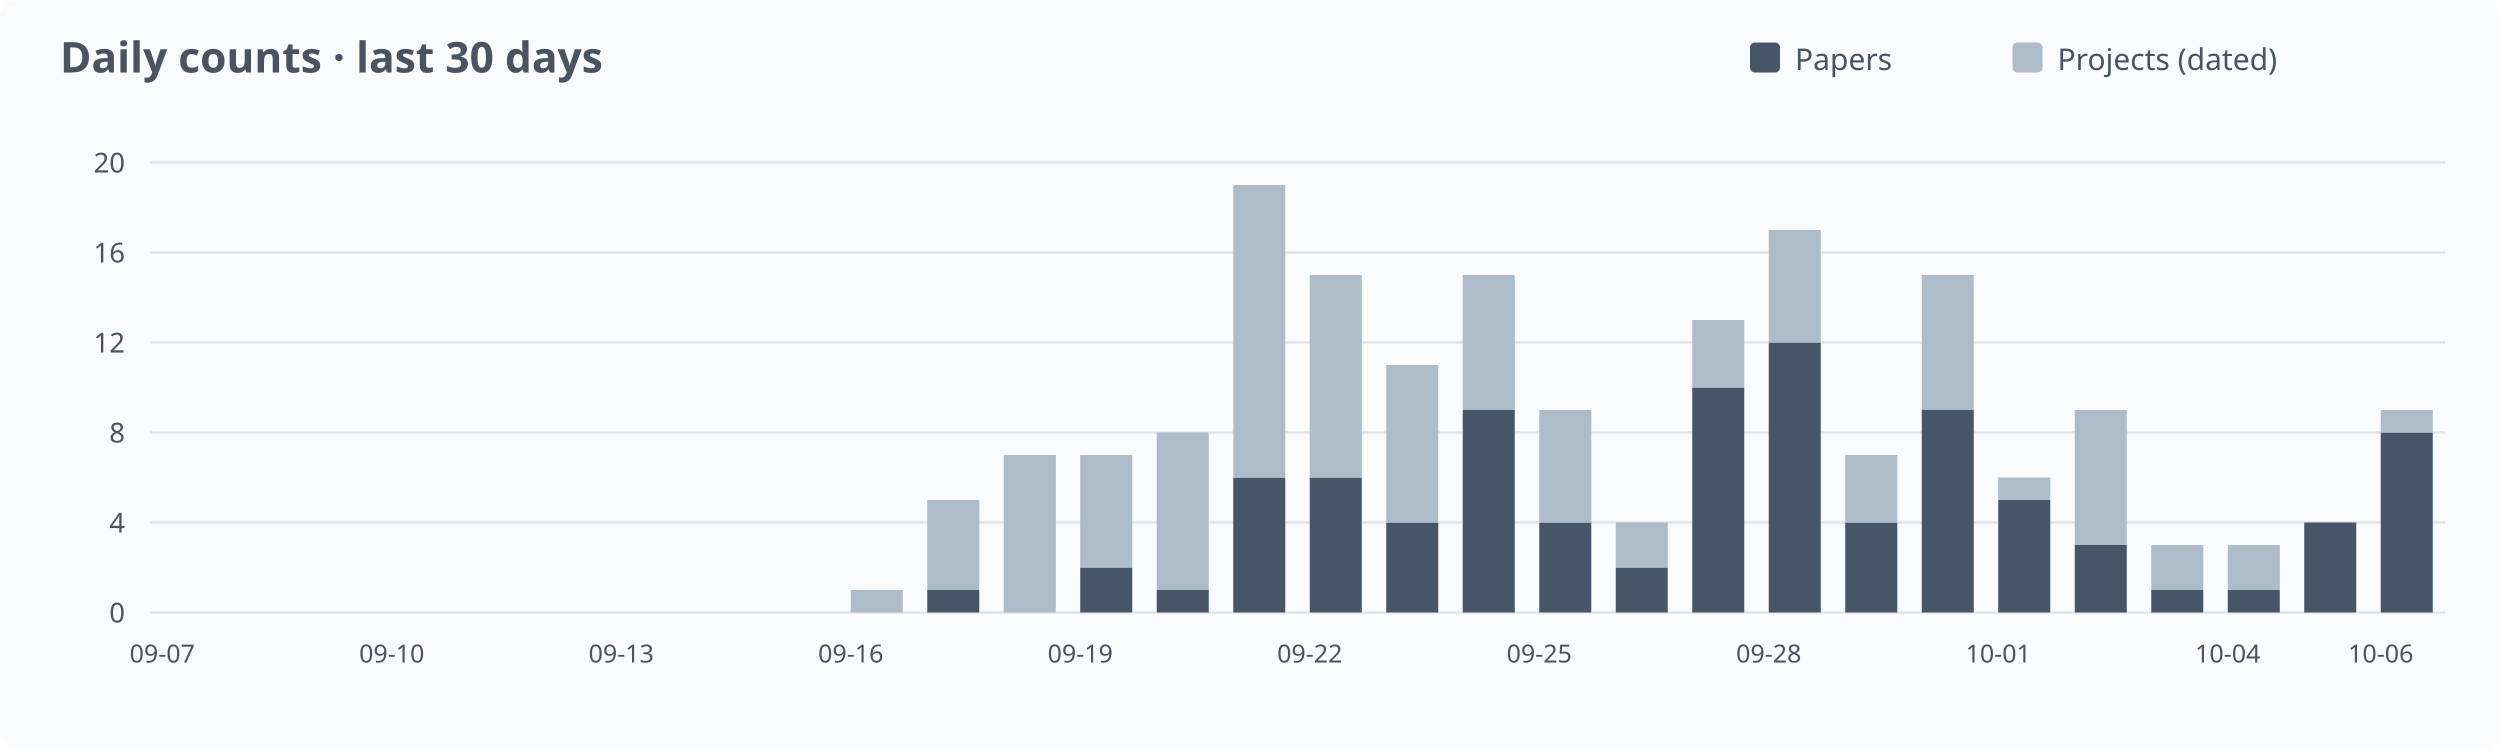
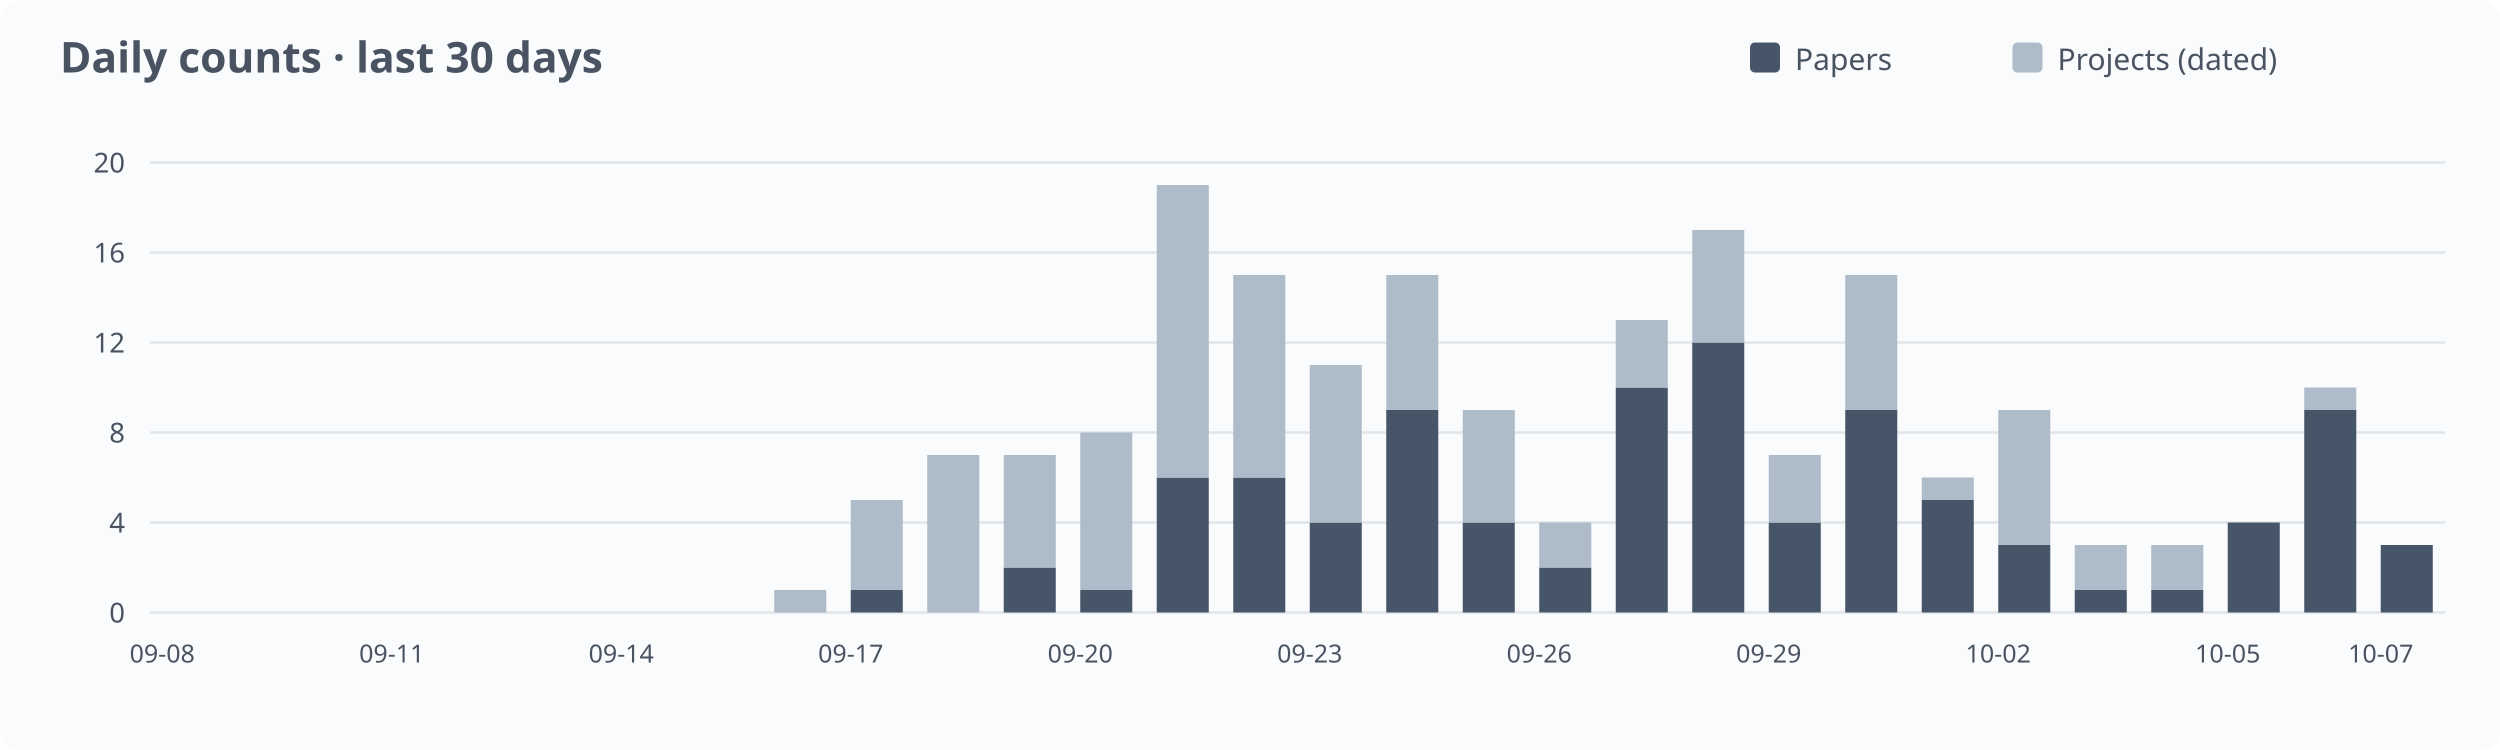
<svg xmlns="http://www.w3.org/2000/svg" width="1000" height="300" viewBox="0 0 1000 300" role="img" aria-labelledby="title desc">
  <rect width="100%" height="100%" rx="8" fill="#fafbfc" />
  <g font-family="system-ui,sans-serif" fill="#495362">
    <text x="24" y="29" font-size="17" font-weight="600">Daily counts · last 30 days</text>
    <rect x="700" y="17" width="12" height="12" rx="2" fill="#475569" />
    <text x="718" y="28" font-size="12">Papers</text>
    <rect x="805" y="17" width="12" height="12" rx="2" fill="#aebbc9" />
    <text x="823" y="28" font-size="12">Projects (dated)</text>
    <path d="M60 245.0H978" stroke="#e1e5ea" />
    <text x="50" y="249.0" text-anchor="end" font-size="11">0</text>
    <path d="M60 209.0H978" stroke="#e1e5ea" />
    <text x="50" y="213.0" text-anchor="end" font-size="11">4</text>
    <path d="M60 173.0H978" stroke="#e1e5ea" />
    <text x="50" y="177.0" text-anchor="end" font-size="11">8</text>
    <path d="M60 137.0H978" stroke="#e1e5ea" />
    <text x="50" y="141.0" text-anchor="end" font-size="11">12</text>
    <path d="M60 101.0H978" stroke="#e1e5ea" />
    <text x="50" y="105.0" text-anchor="end" font-size="11">16</text>
    <path d="M60 65.0H978" stroke="#e1e5ea" />
    <text x="50" y="69.0" text-anchor="end" font-size="11">20</text>
    <rect x="64.90" y="245.00" width="20.81" height="0.00" fill="#475569" />
    <rect x="64.90" y="245.00" width="20.81" height="0.00" fill="#aebbc9" />
-     <text x="64.90" y="265" text-anchor="middle" font-size="10">09-07</text>
+     <text x="64.90" y="265" text-anchor="middle" font-size="10">09-08</text>
    <rect x="95.50" y="245.00" width="20.81" height="0.00" fill="#475569" />
    <rect x="95.50" y="245.00" width="20.81" height="0.00" fill="#aebbc9" />
    <rect x="126.10" y="245.00" width="20.81" height="0.00" fill="#475569" />
    <rect x="126.10" y="245.00" width="20.81" height="0.00" fill="#aebbc9" />
    <rect x="156.70" y="245.00" width="20.81" height="0.00" fill="#475569" />
    <rect x="156.70" y="245.00" width="20.81" height="0.00" fill="#aebbc9" />
-     <text x="156.70" y="265" text-anchor="middle" font-size="10">09-10</text>
+     <text x="156.70" y="265" text-anchor="middle" font-size="10">09-11</text>
    <rect x="187.30" y="245.00" width="20.81" height="0.00" fill="#475569" />
    <rect x="187.30" y="245.00" width="20.81" height="0.00" fill="#aebbc9" />
    <rect x="217.90" y="245.00" width="20.81" height="0.00" fill="#475569" />
    <rect x="217.90" y="245.00" width="20.81" height="0.00" fill="#aebbc9" />
    <rect x="248.50" y="245.00" width="20.81" height="0.00" fill="#475569" />
    <rect x="248.50" y="245.00" width="20.81" height="0.00" fill="#aebbc9" />
-     <text x="248.50" y="265" text-anchor="middle" font-size="10">09-13</text>
+     <text x="248.50" y="265" text-anchor="middle" font-size="10">09-14</text>
    <rect x="279.10" y="245.00" width="20.81" height="0.00" fill="#475569" />
    <rect x="279.10" y="245.00" width="20.81" height="0.00" fill="#aebbc9" />
    <rect x="309.70" y="245.00" width="20.81" height="0.00" fill="#475569" />
-     <rect x="309.70" y="245.00" width="20.81" height="0.00" fill="#aebbc9" />
-     <rect x="340.30" y="245.00" width="20.81" height="0.00" fill="#475569" />
-     <rect x="340.30" y="236.00" width="20.81" height="9.00" fill="#aebbc9" />
-     <text x="340.30" y="265" text-anchor="middle" font-size="10">09-16</text>
-     <rect x="370.90" y="236.00" width="20.81" height="9.00" fill="#475569" />
-     <rect x="370.90" y="200.00" width="20.81" height="36.00" fill="#aebbc9" />
-     <rect x="401.50" y="245.00" width="20.81" height="0.00" fill="#475569" />
-     <rect x="401.50" y="182.00" width="20.81" height="63.00" fill="#aebbc9" />
-     <rect x="432.10" y="227.00" width="20.81" height="18.00" fill="#475569" />
-     <rect x="432.10" y="182.00" width="20.81" height="45.00" fill="#aebbc9" />
-     <text x="432.10" y="265" text-anchor="middle" font-size="10">09-19</text>
-     <rect x="462.70" y="236.00" width="20.81" height="9.00" fill="#475569" />
-     <rect x="462.70" y="173.00" width="20.81" height="63.00" fill="#aebbc9" />
+     <rect x="309.70" y="236.00" width="20.81" height="9.00" fill="#aebbc9" />
+     <rect x="340.30" y="236.00" width="20.81" height="9.00" fill="#475569" />
+     <rect x="340.30" y="200.00" width="20.81" height="36.00" fill="#aebbc9" />
+     <text x="340.30" y="265" text-anchor="middle" font-size="10">09-17</text>
+     <rect x="370.90" y="245.00" width="20.81" height="0.00" fill="#475569" />
+     <rect x="370.90" y="182.00" width="20.81" height="63.00" fill="#aebbc9" />
+     <rect x="401.50" y="227.00" width="20.81" height="18.00" fill="#475569" />
+     <rect x="401.50" y="182.00" width="20.81" height="45.00" fill="#aebbc9" />
+     <rect x="432.10" y="236.00" width="20.81" height="9.00" fill="#475569" />
+     <rect x="432.10" y="173.00" width="20.81" height="63.00" fill="#aebbc9" />
+     <text x="432.10" y="265" text-anchor="middle" font-size="10">09-20</text>
+     <rect x="462.70" y="191.00" width="20.81" height="54.00" fill="#475569" />
+     <rect x="462.70" y="74.00" width="20.81" height="117.00" fill="#aebbc9" />
    <rect x="493.30" y="191.00" width="20.81" height="54.00" fill="#475569" />
-     <rect x="493.30" y="74.00" width="20.81" height="117.00" fill="#aebbc9" />
-     <rect x="523.90" y="191.00" width="20.81" height="54.00" fill="#475569" />
-     <rect x="523.90" y="110.00" width="20.81" height="81.00" fill="#aebbc9" />
-     <text x="523.90" y="265" text-anchor="middle" font-size="10">09-22</text>
-     <rect x="554.50" y="209.00" width="20.81" height="36.00" fill="#475569" />
-     <rect x="554.50" y="146.00" width="20.81" height="63.00" fill="#aebbc9" />
-     <rect x="585.10" y="164.00" width="20.81" height="81.00" fill="#475569" />
-     <rect x="585.10" y="110.00" width="20.81" height="54.00" fill="#aebbc9" />
-     <rect x="615.70" y="209.00" width="20.81" height="36.00" fill="#475569" />
-     <rect x="615.70" y="164.00" width="20.81" height="45.00" fill="#aebbc9" />
-     <text x="615.70" y="265" text-anchor="middle" font-size="10">09-25</text>
-     <rect x="646.30" y="227.00" width="20.81" height="18.00" fill="#475569" />
-     <rect x="646.30" y="209.00" width="20.81" height="18.00" fill="#aebbc9" />
-     <rect x="676.90" y="155.00" width="20.81" height="90.00" fill="#475569" />
-     <rect x="676.90" y="128.00" width="20.81" height="27.00" fill="#aebbc9" />
-     <rect x="707.50" y="137.00" width="20.81" height="108.00" fill="#475569" />
-     <rect x="707.50" y="92.00" width="20.81" height="45.00" fill="#aebbc9" />
-     <text x="707.50" y="265" text-anchor="middle" font-size="10">09-28</text>
-     <rect x="738.10" y="209.00" width="20.81" height="36.00" fill="#475569" />
-     <rect x="738.10" y="182.00" width="20.81" height="27.00" fill="#aebbc9" />
-     <rect x="768.70" y="164.00" width="20.81" height="81.00" fill="#475569" />
-     <rect x="768.70" y="110.00" width="20.81" height="54.00" fill="#aebbc9" />
-     <rect x="799.30" y="200.00" width="20.81" height="45.00" fill="#475569" />
-     <rect x="799.30" y="191.00" width="20.81" height="9.00" fill="#aebbc9" />
-     <text x="799.30" y="265" text-anchor="middle" font-size="10">10-01</text>
-     <rect x="829.90" y="218.00" width="20.81" height="27.00" fill="#475569" />
-     <rect x="829.90" y="164.00" width="20.81" height="54.00" fill="#aebbc9" />
+     <rect x="493.30" y="110.00" width="20.81" height="81.00" fill="#aebbc9" />
+     <rect x="523.90" y="209.00" width="20.81" height="36.00" fill="#475569" />
+     <rect x="523.90" y="146.00" width="20.81" height="63.00" fill="#aebbc9" />
+     <text x="523.90" y="265" text-anchor="middle" font-size="10">09-23</text>
+     <rect x="554.50" y="164.00" width="20.81" height="81.00" fill="#475569" />
+     <rect x="554.50" y="110.00" width="20.81" height="54.00" fill="#aebbc9" />
+     <rect x="585.10" y="209.00" width="20.81" height="36.00" fill="#475569" />
+     <rect x="585.10" y="164.00" width="20.81" height="45.00" fill="#aebbc9" />
+     <rect x="615.70" y="227.00" width="20.81" height="18.00" fill="#475569" />
+     <rect x="615.70" y="209.00" width="20.81" height="18.00" fill="#aebbc9" />
+     <text x="615.70" y="265" text-anchor="middle" font-size="10">09-26</text>
+     <rect x="646.30" y="155.00" width="20.81" height="90.00" fill="#475569" />
+     <rect x="646.30" y="128.00" width="20.81" height="27.00" fill="#aebbc9" />
+     <rect x="676.90" y="137.00" width="20.81" height="108.00" fill="#475569" />
+     <rect x="676.90" y="92.00" width="20.81" height="45.00" fill="#aebbc9" />
+     <rect x="707.50" y="209.00" width="20.81" height="36.00" fill="#475569" />
+     <rect x="707.50" y="182.00" width="20.81" height="27.00" fill="#aebbc9" />
+     <text x="707.50" y="265" text-anchor="middle" font-size="10">09-29</text>
+     <rect x="738.10" y="164.00" width="20.81" height="81.00" fill="#475569" />
+     <rect x="738.10" y="110.00" width="20.81" height="54.00" fill="#aebbc9" />
+     <rect x="768.70" y="200.00" width="20.81" height="45.00" fill="#475569" />
+     <rect x="768.70" y="191.00" width="20.81" height="9.00" fill="#aebbc9" />
+     <rect x="799.30" y="218.00" width="20.81" height="27.00" fill="#475569" />
+     <rect x="799.30" y="164.00" width="20.81" height="54.00" fill="#aebbc9" />
+     <text x="799.30" y="265" text-anchor="middle" font-size="10">10-02</text>
+     <rect x="829.90" y="236.00" width="20.81" height="9.00" fill="#475569" />
+     <rect x="829.90" y="218.00" width="20.81" height="18.00" fill="#aebbc9" />
    <rect x="860.50" y="236.00" width="20.81" height="9.00" fill="#475569" />
    <rect x="860.50" y="218.00" width="20.81" height="18.00" fill="#aebbc9" />
-     <rect x="891.10" y="236.00" width="20.81" height="9.00" fill="#475569" />
-     <rect x="891.10" y="218.00" width="20.81" height="18.00" fill="#aebbc9" />
-     <text x="891.10" y="265" text-anchor="middle" font-size="10">10-04</text>
-     <rect x="921.70" y="209.00" width="20.81" height="36.00" fill="#475569" />
-     <rect x="921.70" y="209.00" width="20.81" height="0.00" fill="#aebbc9" />
-     <rect x="952.30" y="173.00" width="20.81" height="72.00" fill="#475569" />
-     <rect x="952.30" y="164.00" width="20.81" height="9.00" fill="#aebbc9" />
-     <text x="952.30" y="265" text-anchor="middle" font-size="10">10-06</text>
+     <rect x="891.10" y="209.00" width="20.81" height="36.00" fill="#475569" />
+     <rect x="891.10" y="209.00" width="20.81" height="0.00" fill="#aebbc9" />
+     <text x="891.10" y="265" text-anchor="middle" font-size="10">10-05</text>
+     <rect x="921.70" y="164.00" width="20.81" height="81.00" fill="#475569" />
+     <rect x="921.70" y="155.00" width="20.81" height="9.00" fill="#aebbc9" />
+     <rect x="952.30" y="218.00" width="20.81" height="27.00" fill="#475569" />
+     <rect x="952.30" y="218.00" width="20.81" height="0.00" fill="#aebbc9" />
+     <text x="952.30" y="265" text-anchor="middle" font-size="10">10-07</text>
  </g>
</svg>
